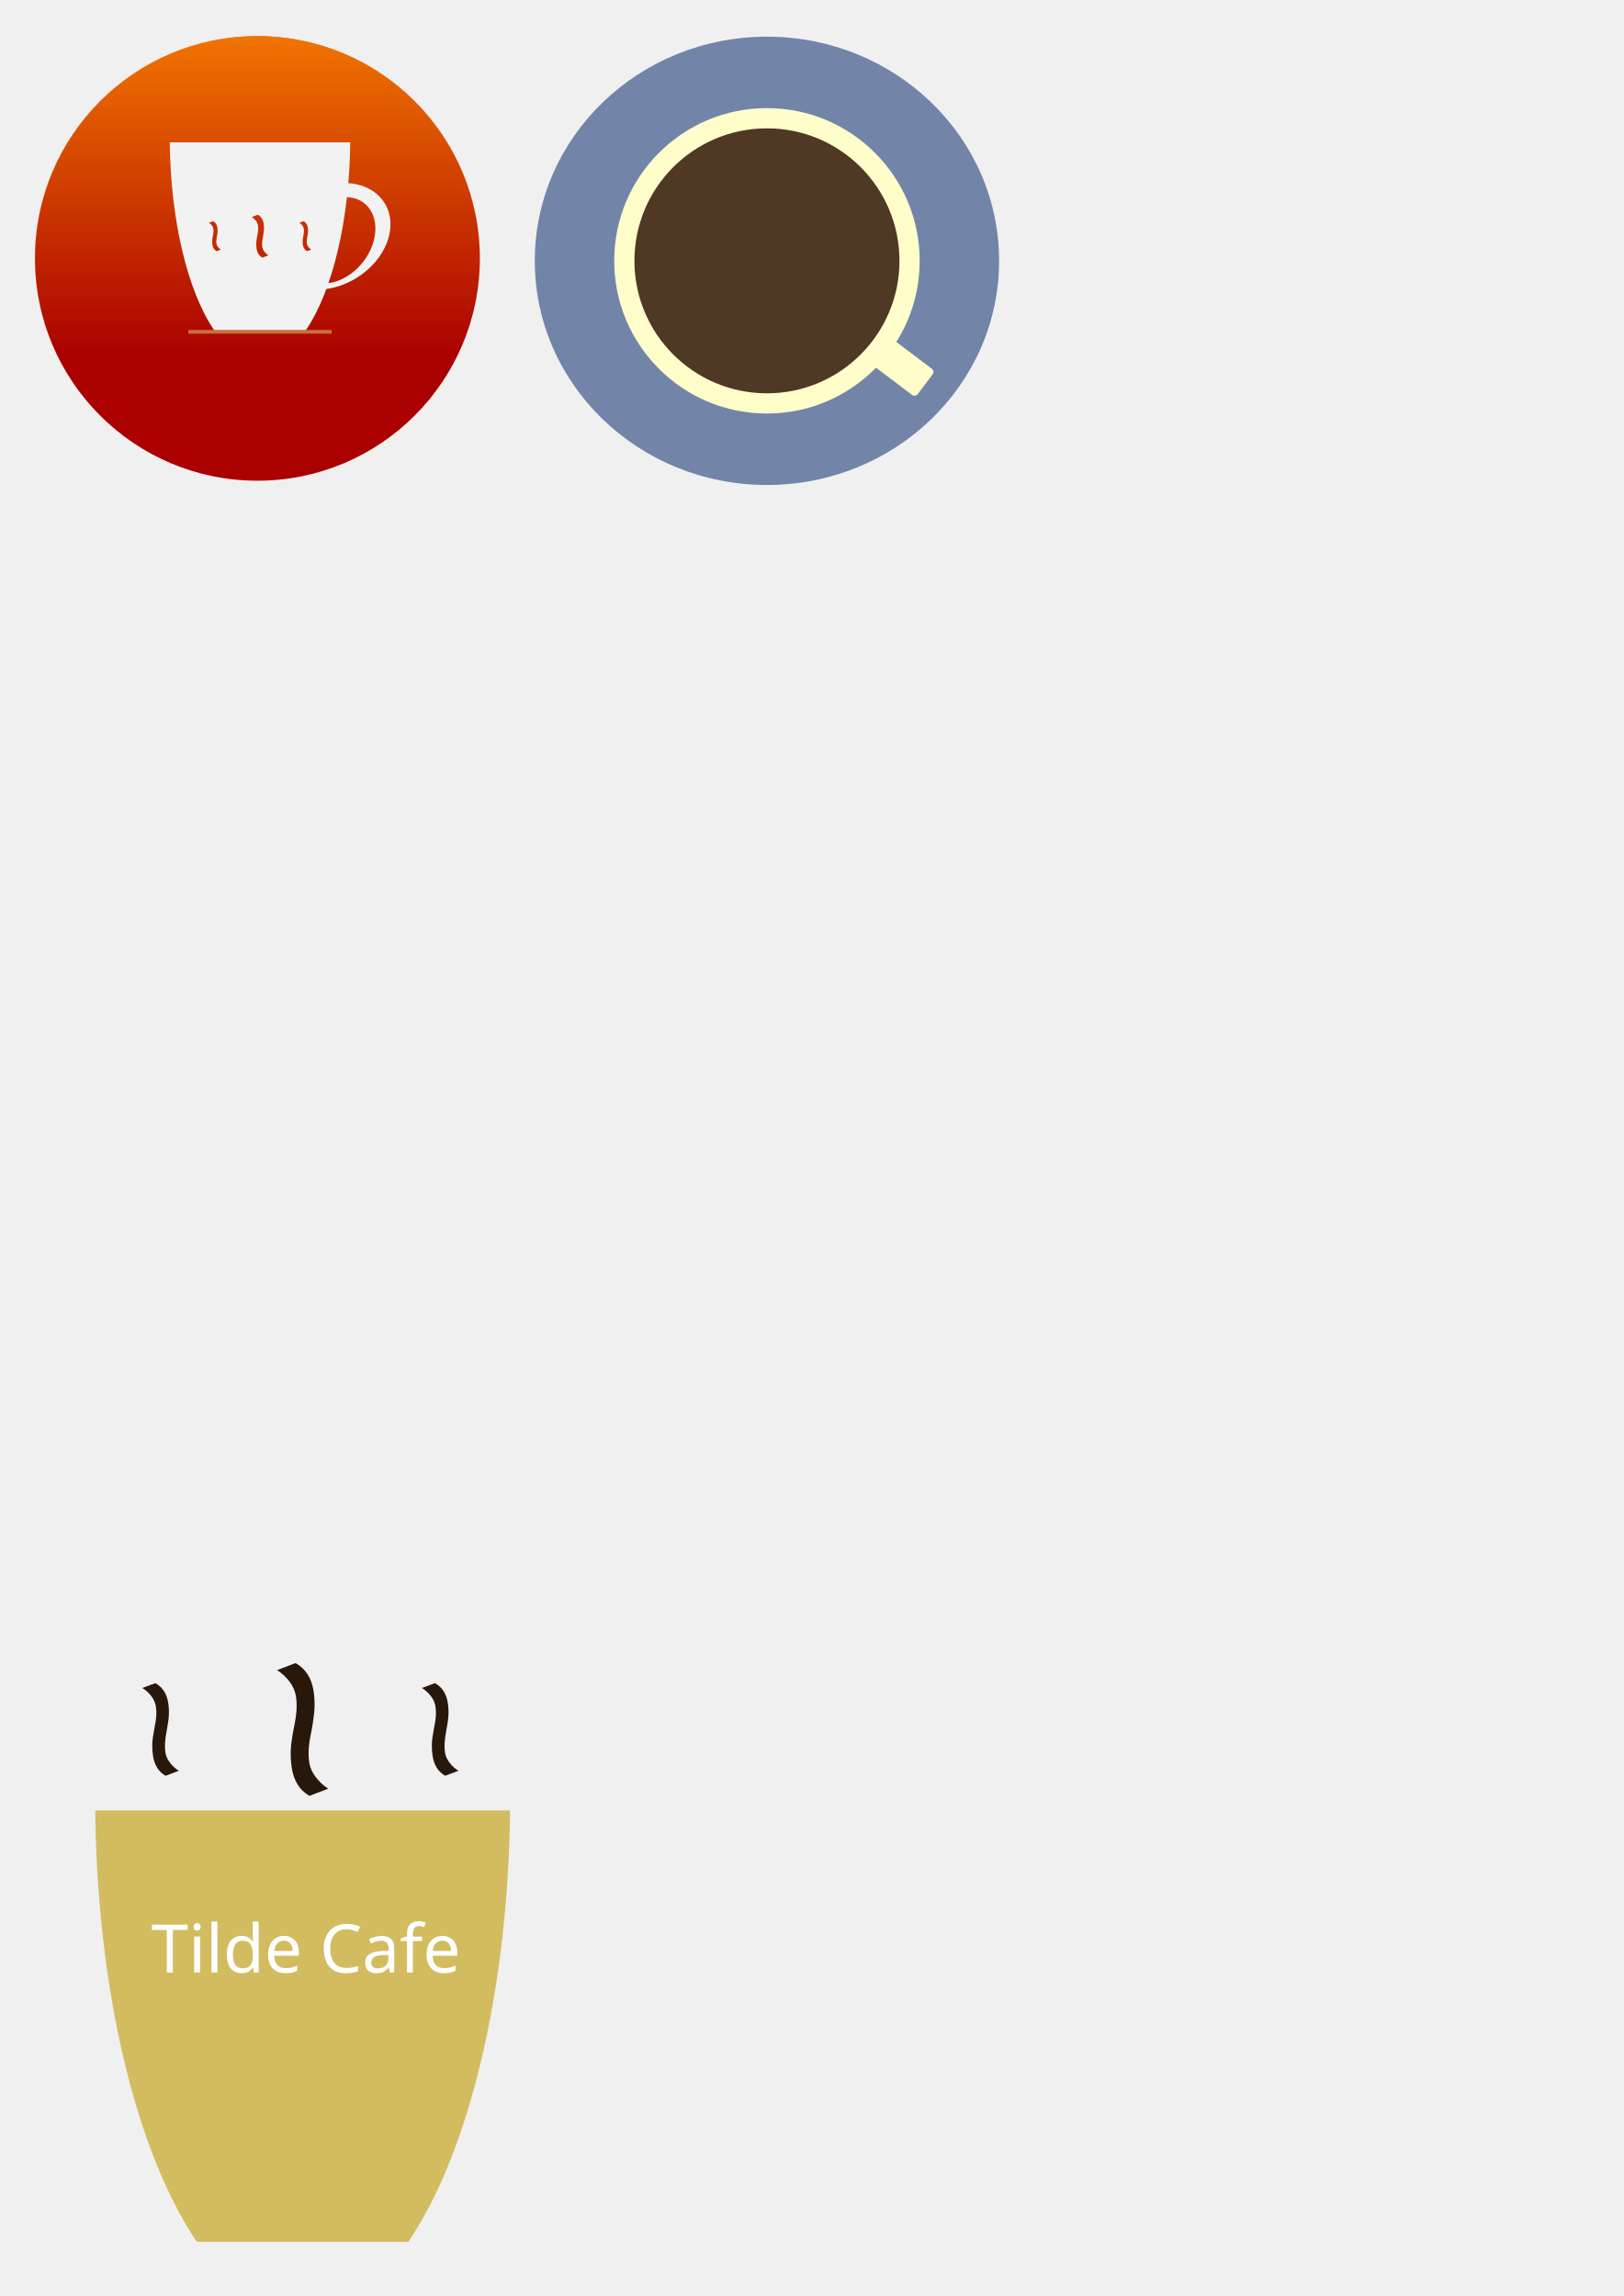
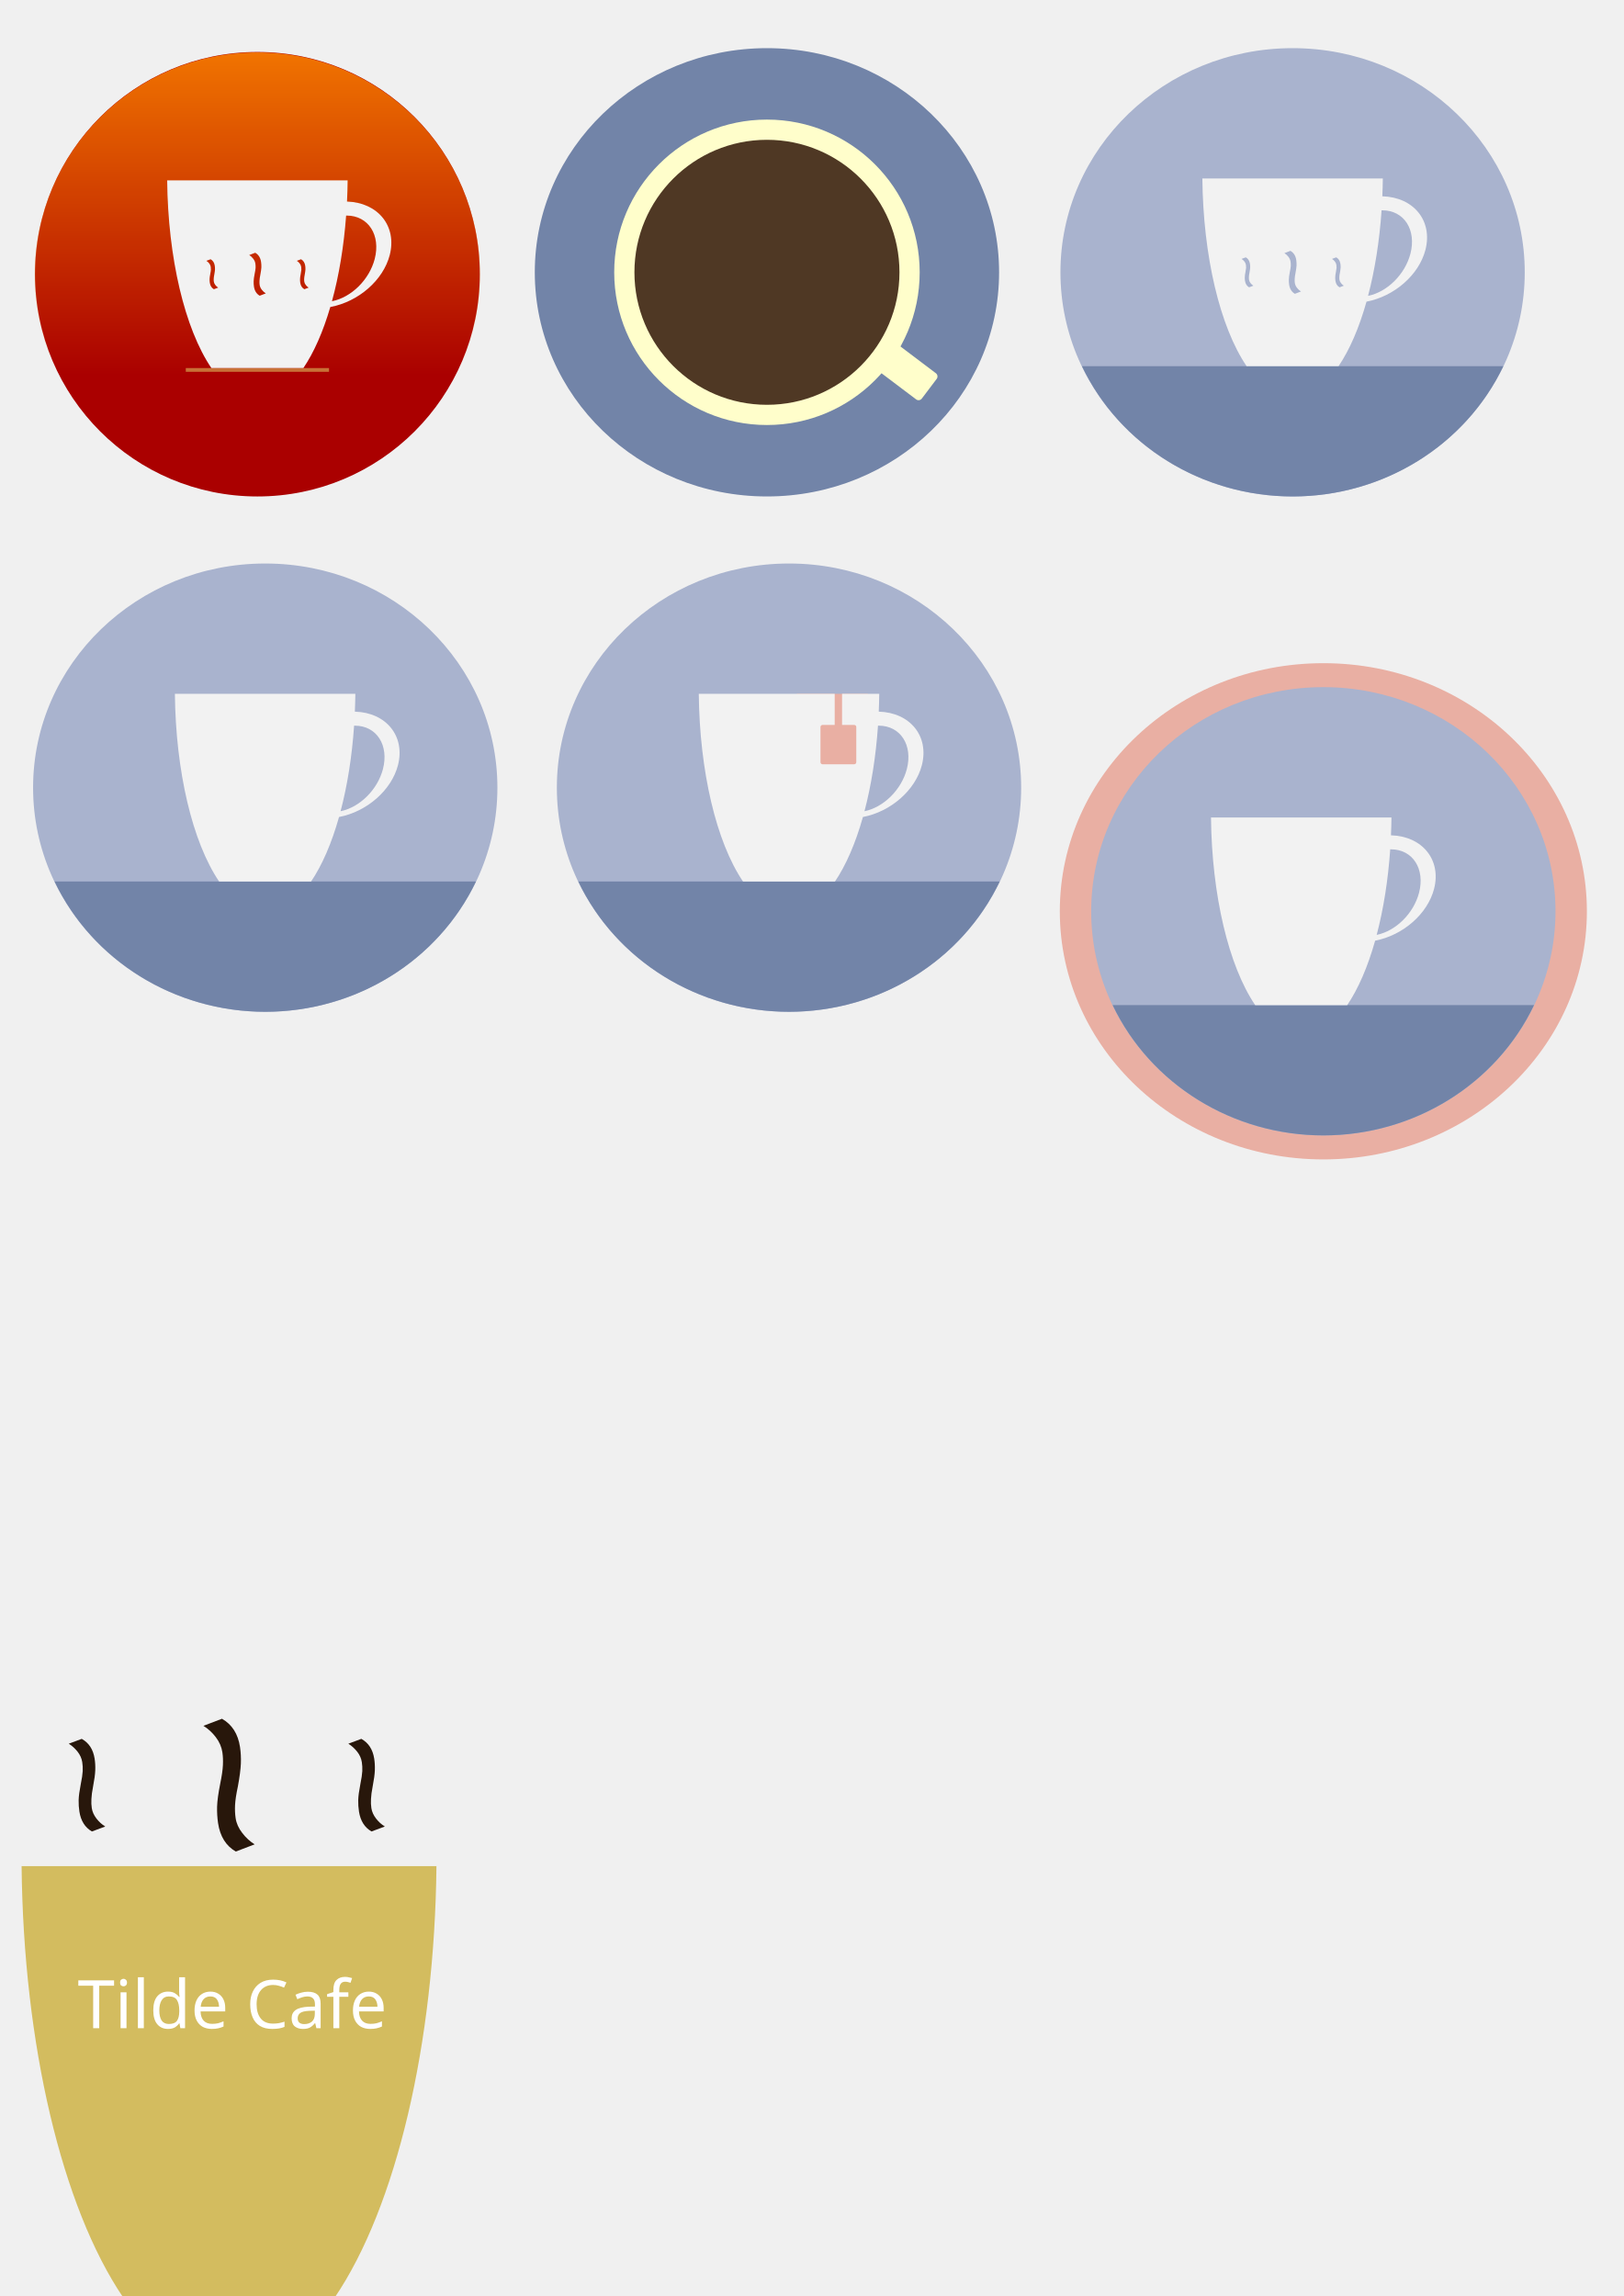
<svg xmlns="http://www.w3.org/2000/svg" xmlns:xlink="http://www.w3.org/1999/xlink" width="210mm" height="297mm" viewBox="0 0 210 297" version="1.1" id="svg5">
  <defs id="defs2">
    <linearGradient id="linearGradient2277">
      <stop style="stop-color:#ff8b00;stop-opacity:1;" offset="0" id="stop2273" />
      <stop style="stop-color:#ff8b00;stop-opacity:0;" offset="1" id="stop2275" />
    </linearGradient>
-     <linearGradient xlink:href="#linearGradient2277" id="linearGradient2279" x1="98.418" y1="130.689" x2="98.418" y2="133.043" gradientUnits="userSpaceOnUse" gradientTransform="matrix(20.20653,0,0,20.20653,-1955.227,-2642.019)" />
+     <linearGradient xlink:href="#linearGradient2277" id="linearGradient2279" x1="98.418" y1="130.689" x2="98.418" y2="133.043" gradientUnits="userSpaceOnUse" gradientTransform="matrix(20.20653,0,0,20.20653,-1955.227,-2639.902)" />
  </defs>
  <g id="layer1">
-     <ellipse style="fill:#aa0000;fill-opacity:1;fill-rule:evenodd;stroke-width:3.733" id="path31" cx="33.291" cy="33.433" rx="28.763" ry="28.748" />
-     <path id="path989" style="opacity:0.949;fill:url(#linearGradient2279);fill-opacity:1;stroke-width:5.346" d="M 33.284,4.659 A 28.809,28.809 0 0 0 4.475,33.468 a 28.809,28.809 0 0 0 3.039,12.844 H 59.055 a 28.809,28.809 0 0 0 3.039,-12.844 28.809,28.809 0 0 0 -28.809,-28.81 z" />
-     <rect style="fill:#c87137;fill-opacity:1;stroke-width:2.167" id="rect1996" width="18.524" height="0.483" x="24.367" y="42.677" />
-     <path style="fill:#f2f2f2;fill-opacity:1;stroke-width:4.634" d="m 21.959,18.411 a 11.681,29.083 0 0 0 5.719,24.278 h 11.896 a 11.681,29.083 0 0 0 5.725,-24.278 z m 11.389,9.362 c 0.421,0.24 0.672,0.635 0.755,1.184 0.033,0.217 0.046,0.449 0.041,0.696 -0.013,0.242 -0.058,0.562 -0.134,0.959 -0.066,0.32 -0.102,0.579 -0.107,0.777 -0.014,0.193 -0.008,0.375 0.018,0.545 0.033,0.217 0.124,0.423 0.274,0.619 0.151,0.196 0.324,0.355 0.52,0.476 l -0.788,0.301 c -0.413,-0.235 -0.661,-0.631 -0.745,-1.188 -0.034,-0.224 -0.047,-0.452 -0.039,-0.685 0.007,-0.24 0.051,-0.563 0.132,-0.971 0.066,-0.32 0.106,-0.576 0.119,-0.769 0.006,-0.199 -0.004,-0.379 -0.028,-0.542 -0.034,-0.224 -0.126,-0.435 -0.277,-0.631 -0.151,-0.196 -0.324,-0.355 -0.52,-0.476 z m -5.771,0.84 c 0.297,0.169 0.476,0.445 0.536,0.828 0.024,0.151 0.034,0.313 0.031,0.486 -0.009,0.169 -0.039,0.392 -0.091,0.668 -0.045,0.223 -0.07,0.403 -0.073,0.542 -0.009,0.135 -0.004,0.262 0.014,0.38 0.024,0.151 0.089,0.295 0.196,0.433 0.107,0.137 0.23,0.248 0.368,0.334 l -0.555,0.207 c -0.292,-0.165 -0.468,-0.442 -0.529,-0.831 -0.025,-0.157 -0.034,-0.316 -0.03,-0.478 0.004,-0.167 0.034,-0.392 0.09,-0.676 0.045,-0.223 0.073,-0.401 0.082,-0.536 0.003,-0.138 -0.004,-0.264 -0.022,-0.378 -0.025,-0.157 -0.09,-0.304 -0.197,-0.441 -0.107,-0.137 -0.23,-0.248 -0.368,-0.334 z m 11.698,0 c 0.297,0.169 0.476,0.445 0.536,0.828 0.024,0.151 0.034,0.313 0.031,0.486 -0.009,0.169 -0.039,0.392 -0.091,0.668 -0.045,0.223 -0.07,0.403 -0.073,0.542 -0.009,0.135 -0.004,0.262 0.014,0.38 0.024,0.151 0.089,0.295 0.196,0.433 0.107,0.137 0.23,0.248 0.368,0.334 l -0.555,0.207 c -0.292,-0.165 -0.468,-0.442 -0.529,-0.831 -0.025,-0.157 -0.034,-0.316 -0.029,-0.478 0.004,-0.167 0.034,-0.392 0.09,-0.676 0.045,-0.223 0.073,-0.401 0.082,-0.536 0.004,-0.138 -0.004,-0.264 -0.022,-0.378 -0.025,-0.157 -0.09,-0.304 -0.197,-0.441 -0.107,-0.137 -0.229,-0.248 -0.368,-0.334 z" id="path2432" />
-     <path id="circle2652" style="fill:#f2f2f2;fill-opacity:1;stroke-width:2.266" d="m 44.528,23.627 a 6.346,8.212 58.772 0 0 -0.312,0.037 l -0.5,1.932 a 4.614,6.134 38.698 0 1 1.02,-0.101 4.614,6.134 38.698 0 1 3.611,5.615 4.614,6.134 38.698 0 1 -6.507,5.559 4.614,6.134 38.698 0 1 -0.959,-0.121 l -0.236,0.911 a 6.346,8.212 58.772 0 0 0.311,0.014 6.346,8.212 58.772 0 0 9.332,-6.859 6.346,8.212 58.772 0 0 -5.756,-6.94 z" />
+     <ellipse style="fill:#aa0000;fill-opacity:1;fill-rule:evenodd;stroke-width:3.733" id="path31" cx="33.291" cy="35.472" rx="28.763" ry="28.748" />
+     <path id="path989" style="opacity:0.949;fill:url(#linearGradient2279);fill-opacity:1;stroke-width:5.346" d="M 33.284,6.775 A 28.809,28.809 0 0 0 4.475,35.585 a 28.809,28.809 0 0 0 3.039,12.844 H 59.055 a 28.809,28.809 0 0 0 3.039,-12.844 28.809,28.809 0 0 0 -28.809,-28.81 z" />
+     <rect style="fill:#c87137;fill-opacity:1;stroke-width:2.167" id="rect1996" width="18.524" height="0.483" x="24.029" y="47.611" />
+     <path id="path2432" style="fill:#f2f2f2;fill-opacity:1;stroke-width:4.634" d="M 21.621 23.332 A 11.681 29.083 0 0 0 27.34 47.611 L 39.236 47.611 A 11.681 29.083 0 0 0 42.721 39.712 A 6.346 8.212 58.772 0 0 50.403 33.004 A 6.346 8.212 58.772 0 0 44.88 26.072 A 11.681 29.083 0 0 0 44.961 23.332 L 21.621 23.332 z M 44.85 27.885 A 4.614 6.134 38.698 0 1 48.462 33.5 A 4.614 6.134 38.698 0 1 42.935 38.963 A 11.681 29.083 0 0 0 44.766 27.887 A 4.614 6.134 38.698 0 1 44.85 27.885 z M 33.01 32.695 C 33.43 32.935 33.682 33.33 33.764 33.879 C 33.797 34.096 33.811 34.328 33.805 34.575 C 33.792 34.817 33.747 35.137 33.671 35.534 C 33.605 35.853 33.57 36.113 33.564 36.311 C 33.55 36.505 33.556 36.686 33.582 36.857 C 33.614 37.073 33.706 37.28 33.856 37.476 C 34.007 37.672 34.18 37.831 34.377 37.952 L 33.589 38.252 C 33.176 38.017 32.928 37.621 32.844 37.064 C 32.81 36.84 32.797 36.612 32.805 36.38 C 32.812 36.14 32.856 35.816 32.937 35.409 C 33.003 35.09 33.043 34.833 33.056 34.64 C 33.062 34.441 33.053 34.261 33.028 34.098 C 32.995 33.874 32.903 33.664 32.752 33.468 C 32.602 33.272 32.428 33.113 32.232 32.991 L 33.01 32.695 z M 27.238 33.534 C 27.536 33.703 27.714 33.979 27.775 34.362 C 27.798 34.513 27.809 34.675 27.806 34.848 C 27.797 35.017 27.767 35.24 27.715 35.516 C 27.669 35.739 27.645 35.919 27.641 36.058 C 27.632 36.193 27.637 36.319 27.656 36.438 C 27.679 36.589 27.745 36.734 27.852 36.871 C 27.958 37.008 28.081 37.12 28.22 37.205 L 27.665 37.412 C 27.373 37.246 27.197 36.969 27.136 36.581 C 27.111 36.424 27.102 36.265 27.106 36.103 C 27.11 35.936 27.14 35.71 27.196 35.427 C 27.242 35.204 27.268 35.026 27.277 34.891 C 27.281 34.752 27.274 34.626 27.256 34.513 C 27.232 34.357 27.166 34.21 27.059 34.072 C 26.953 33.935 26.83 33.824 26.691 33.739 L 27.238 33.534 z M 38.936 33.534 C 39.234 33.703 39.412 33.979 39.473 34.362 C 39.496 34.513 39.507 34.675 39.504 34.848 C 39.495 35.017 39.465 35.24 39.413 35.516 C 39.367 35.739 39.343 35.919 39.339 36.058 C 39.33 36.193 39.335 36.319 39.354 36.438 C 39.377 36.589 39.443 36.734 39.55 36.871 C 39.656 37.008 39.779 37.12 39.918 37.205 L 39.363 37.412 C 39.071 37.246 38.895 36.969 38.834 36.581 C 38.809 36.424 38.8 36.265 38.804 36.103 C 38.808 35.936 38.838 35.71 38.894 35.427 C 38.94 35.204 38.967 35.026 38.976 34.891 C 38.979 34.752 38.972 34.626 38.954 34.513 C 38.93 34.357 38.864 34.21 38.757 34.072 C 38.651 33.935 38.528 33.824 38.389 33.739 L 38.936 33.534 z " />
    <text xml:space="preserve" style="font-style:normal;font-weight:normal;font-size:0.762px;line-height:1.25;font-family:sans-serif;fill:#ffffff;fill-opacity:1;stroke:none;stroke-width:0.019" x="-156.991" y="34.517" id="text12880" transform="matrix(-0.4739747,-0.9846623,0.6899886,-0.6763953,0,0)">
      <tspan id="tspan12878" x="-156.991" y="34.517" style="fill:#ffffff;stroke-width:0.019" />
    </text>
    <text xml:space="preserve" style="font-style:normal;font-weight:normal;font-size:0.762px;line-height:1.25;font-family:sans-serif;fill:#ffffff;fill-opacity:1;stroke:none;stroke-width:0.019" x="-157.614" y="35.429" id="text14349" transform="matrix(-0.4739747,-0.9846623,0.6899886,-0.6763953,0,0)">
      <tspan id="tspan14347" x="-157.614" y="35.429" style="fill:#ffffff;stroke-width:0.019" />
    </text>
-     <path d="m 12.315,234.185 a 26.854,66.857 0 0 0 13.147,55.81 h 27.348 a 26.854,66.857 0 0 0 13.16,-55.81 z" style="fill:#d3bc5f;fill-opacity:1;stroke-width:10.653" id="path4619" />
-     <text xml:space="preserve" style="font-style:normal;font-weight:normal;font-size:8.678px;line-height:1.25;font-family:sans-serif;fill:#000000;fill-opacity:1;stroke:none;stroke-width:0.217" x="19.556" y="255.153" id="text5766">
-       <tspan id="tspan5764" style="font-style:normal;font-variant:normal;font-weight:normal;font-stretch:normal;font-family:Ubuntu;-inkscape-font-specification:Ubuntu;fill:#ffffff;stroke-width:0.217" x="19.556" y="255.153">Tilde Cafe</tspan>
+     <path d="m 2.793,241.391 a 26.854,66.857 0 0 0 13.147,55.81 h 27.348 a 26.854,66.857 0 0 0 13.16,-55.81 z" style="fill:#d3bc5f;fill-opacity:1;stroke-width:10.652" id="path4619" />
+     <text xml:space="preserve" style="font-style:normal;font-weight:normal;font-size:8.678px;line-height:1.25;font-family:sans-serif;fill:#000000;fill-opacity:1;stroke:none;stroke-width:0.217" x="10.034" y="262.359" id="text5766">
+       <tspan id="tspan5764" style="font-style:normal;font-variant:normal;font-weight:normal;font-stretch:normal;font-family:Ubuntu;-inkscape-font-specification:Ubuntu;fill:#ffffff;stroke-width:0.217" x="10.034" y="262.359">Tilde Cafe</tspan>
    </text>
-     <text transform="matrix(-0.1566335,-1.042417,0.9072957,-0.3461546,0,0)" id="text4623" y="17.892" x="-226.338" style="font-style:normal;font-weight:normal;font-size:34.408px;line-height:1.25;font-family:sans-serif;fill:#28170b;fill-opacity:1;stroke:none;stroke-width:0.86" xml:space="preserve">
-       <tspan y="17.892" x="-226.338" style="font-style:normal;font-variant:normal;font-weight:normal;font-stretch:normal;font-family:'Noto Sans';-inkscape-font-specification:'Noto Sans';fill:#28170b;fill-opacity:1;stroke-width:0.86" id="tspan4621">~</tspan>
+     <text transform="matrix(-0.1566335,-1.042417,0.9072957,-0.3461546,0,0)" id="text4623" y="6.837" x="-229.579" style="font-style:normal;font-weight:normal;font-size:34.408px;line-height:1.25;font-family:sans-serif;fill:#28170b;fill-opacity:1;stroke:none;stroke-width:0.86" xml:space="preserve">
+       <tspan y="6.837" x="-229.579" style="font-style:normal;font-variant:normal;font-weight:normal;font-stretch:normal;font-family:'Noto Sans';-inkscape-font-specification:'Noto Sans';fill:#28170b;fill-opacity:1;stroke-width:0.86" id="tspan4621">~</tspan>
    </text>
-     <text transform="matrix(-0.1625033,-1.037274,0.9108202,-0.3398674,0,0)" id="text4627" y="-6.304" x="-217.701" style="font-style:normal;font-weight:normal;font-size:24.13px;line-height:1.25;font-family:sans-serif;fill:#28170b;fill-opacity:1;stroke:none;stroke-width:0.603" xml:space="preserve">
-       <tspan y="-6.304" x="-217.701" style="font-style:normal;font-variant:normal;font-weight:normal;font-stretch:normal;font-family:'Noto Sans';-inkscape-font-specification:'Noto Sans';fill:#28170b;fill-opacity:1;stroke-width:0.603" id="tspan4625">~</tspan>
+     <text transform="matrix(-0.1625033,-1.037274,0.9108202,-0.3398674,0,0)" id="text4627" y="-17.352" x="-221.028" style="font-style:normal;font-weight:normal;font-size:24.13px;line-height:1.25;font-family:sans-serif;fill:#28170b;fill-opacity:1;stroke:none;stroke-width:0.603" xml:space="preserve">
+       <tspan y="-17.352" x="-221.028" style="font-style:normal;font-variant:normal;font-weight:normal;font-stretch:normal;font-family:'Noto Sans';-inkscape-font-specification:'Noto Sans';fill:#28170b;fill-opacity:1;stroke-width:0.603" id="tspan4625">~</tspan>
    </text>
-     <text transform="matrix(-0.1625033,-1.037274,0.9108202,-0.3398674,0,0)" id="text4631" y="31.201" x="-229.99" style="font-style:normal;font-weight:normal;font-size:24.13px;line-height:1.25;font-family:sans-serif;fill:#28170b;fill-opacity:1;stroke:none;stroke-width:0.603" xml:space="preserve">
-       <tspan y="31.201" x="-229.99" style="font-style:normal;font-variant:normal;font-weight:normal;font-stretch:normal;font-family:'Noto Sans';-inkscape-font-specification:'Noto Sans';fill:#28170b;fill-opacity:1;stroke-width:0.603" id="tspan4629">~</tspan>
+     <text transform="matrix(-0.1625033,-1.037274,0.9108202,-0.3398674,0,0)" id="text4631" y="20.153" x="-233.317" style="font-style:normal;font-weight:normal;font-size:24.13px;line-height:1.25;font-family:sans-serif;fill:#28170b;fill-opacity:1;stroke:none;stroke-width:0.603" xml:space="preserve">
+       <tspan y="20.153" x="-233.317" style="font-style:normal;font-variant:normal;font-weight:normal;font-stretch:normal;font-family:'Noto Sans';-inkscape-font-specification:'Noto Sans';fill:#28170b;fill-opacity:1;stroke-width:0.603" id="tspan4629">~</tspan>
    </text>
-     <ellipse style="fill:#7284a8;fill-opacity:1;stroke-width:0.497" id="path403" cx="99.192" cy="33.739" rx="30.025" ry="28.995" />
-     <circle style="fill:#fffecb;fill-opacity:1;fill-rule:evenodd;stroke-width:0.191" id="path51" cx="99.192" cy="33.739" r="19.754" />
-     <circle style="fill:#4f3824;fill-opacity:1;stroke-width:0.215" id="path97" cx="99.192" cy="33.739" r="17.139" />
-     <path style="fill:#fffecb;fill-opacity:1;stroke-width:0.265" id="rect1440" width="4.24" height="8.179" x="30.332" y="117.254" d="m 30.861,117.254 h 3.182 l 0.083,0.007 0.081,0.019 0.077,0.032 0.071,0.043 0.063,0.054 0.054,0.063 0.043,0.071 0.032,0.077 0.019,0.081 0.006,0.083 v 7.121 l -0.006,0.083 -0.019,0.081 -0.032,0.077 -0.043,0.071 -0.054,0.063 -0.063,0.054 -0.071,0.043 -0.077,0.032 -0.081,0.019 -0.083,0.007 h -3.182 l -0.083,-0.007 -0.081,-0.019 -0.077,-0.032 -0.071,-0.043 -0.063,-0.054 -0.054,-0.063 -0.043,-0.071 -0.032,-0.077 -0.019,-0.081 -0.006,-0.083 v -7.121 l 0.006,-0.083 0.019,-0.081 0.032,-0.077 0.043,-0.071 0.054,-0.063 0.063,-0.054 0.071,-0.043 0.077,-0.032 0.081,-0.019 z" transform="rotate(-52.93675)" />
+     <ellipse style="fill:#7284a8;fill-opacity:1;stroke-width:0.497" id="path403" cx="99.192" cy="35.224" rx="30.025" ry="28.995" />
+     <circle style="fill:#fffecb;fill-opacity:1;fill-rule:evenodd;stroke-width:0.191" id="path51" cx="99.192" cy="35.224" r="19.754" />
+     <circle style="fill:#4f3824;fill-opacity:1;stroke-width:0.215" id="path97" cx="99.192" cy="35.224" r="17.139" />
+     <path style="fill:#fffecb;fill-opacity:1;stroke-width:0.265" id="rect1440" width="4.24" height="8.179" x="30.186" y="118.028" d="m 30.715,118.028 h 3.182 l 0.083,0.007 0.081,0.019 0.077,0.032 0.071,0.043 0.063,0.054 0.054,0.063 0.043,0.071 0.032,0.077 0.019,0.081 0.006,0.083 v 7.121 l -0.006,0.083 -0.019,0.081 -0.032,0.077 -0.043,0.071 -0.054,0.063 -0.063,0.054 -0.071,0.043 -0.077,0.032 -0.081,0.019 -0.083,0.007 h -3.182 l -0.083,-0.007 -0.081,-0.019 -0.077,-0.032 -0.071,-0.043 -0.063,-0.054 -0.054,-0.063 -0.043,-0.071 -0.032,-0.077 -0.019,-0.081 -0.006,-0.083 v -7.121 l 0.006,-0.083 0.019,-0.081 0.032,-0.077 0.043,-0.071 0.054,-0.063 0.063,-0.054 0.071,-0.043 0.077,-0.032 0.081,-0.019 z" transform="rotate(-52.93675)" />
+     <ellipse style="fill:#a9b3ce;fill-opacity:1;stroke-width:0.497" id="path403-3-3-6" cx="34.305" cy="101.888" rx="30.025" ry="28.995" />
+     <path id="path403-3-3" style="fill:#7284a8;fill-opacity:1;stroke-width:0.497" d="m 7.059,114.027 a 30.025,28.995 0 0 0 27.25,16.853 30.025,28.995 0 0 0 27.25,-16.853 z" />
+     <path id="path2432-6" style="fill:#f2f2f2;fill-opacity:1;stroke-width:4.634" d="m 22.619,89.748 a 11.681,29.083 0 0 0 5.719,24.278 h 11.896 a 11.681,29.083 0 0 0 3.614,-8.342 6.346,8.212 58.772 0 0 7.621,-6.696 6.346,8.212 58.772 0 0 -5.574,-6.933 11.681,29.083 0 0 0 0.064,-2.306 z m 23.298,4.121 a 4.614,6.134 38.698 0 1 3.611,5.615 4.614,6.134 38.698 0 1 -5.479,5.453 11.681,29.083 0 0 0 1.748,-11.065 4.614,6.134 38.698 0 1 0.119,-0.003 z" />
+     <ellipse style="fill:#a9b3ce;fill-opacity:1;stroke-width:0.497" id="path403-3-3-6-2" cx="167.176" cy="35.224" rx="30.025" ry="28.995" />
+     <path id="path403-3-3-9" style="fill:#7284a8;fill-opacity:1;stroke-width:0.497" d="m 139.932,47.366 a 30.025,28.995 0 0 0 27.25,16.853 30.025,28.995 0 0 0 27.25,-16.853 z" />
+     <path id="path2432-6-1" style="fill:#f2f2f2;fill-opacity:1;stroke-width:4.634" d="M 155.506 23.085 A 11.681 29.083 0 0 0 161.225 47.364 L 173.122 47.364 A 11.681 29.083 0 0 0 176.735 39.021 A 6.346 8.212 58.772 0 0 184.356 32.326 A 6.346 8.212 58.772 0 0 178.782 25.392 A 11.681 29.083 0 0 0 178.846 23.085 L 155.506 23.085 z M 178.805 27.206 A 4.614 6.134 38.698 0 1 182.416 32.821 A 4.614 6.134 38.698 0 1 176.936 38.275 A 11.681 29.083 0 0 0 178.685 27.209 A 4.614 6.134 38.698 0 1 178.805 27.206 z M 166.895 32.447 C 167.316 32.687 167.567 33.082 167.65 33.632 C 167.682 33.848 167.696 34.081 167.691 34.328 C 167.677 34.57 167.632 34.89 167.557 35.287 C 167.491 35.606 167.455 35.865 167.449 36.064 C 167.436 36.257 167.441 36.439 167.467 36.61 C 167.5 36.826 167.591 37.033 167.742 37.229 C 167.892 37.425 168.066 37.583 168.262 37.705 L 167.474 38.005 C 167.061 37.77 166.813 37.374 166.729 36.817 C 166.696 36.593 166.683 36.365 166.691 36.133 C 166.698 35.893 166.741 35.569 166.822 35.162 C 166.888 34.843 166.928 34.586 166.942 34.393 C 166.948 34.194 166.938 34.014 166.914 33.851 C 166.88 33.627 166.788 33.416 166.637 33.22 C 166.487 33.024 166.314 32.866 166.118 32.744 L 166.895 32.447 z M 161.124 33.287 C 161.421 33.456 161.6 33.732 161.66 34.115 C 161.684 34.266 161.694 34.428 161.691 34.601 C 161.682 34.77 161.652 34.993 161.6 35.269 C 161.555 35.492 161.53 35.672 161.527 35.811 C 161.518 35.946 161.523 36.072 161.541 36.191 C 161.565 36.342 161.63 36.486 161.737 36.624 C 161.844 36.761 161.967 36.872 162.105 36.957 L 161.551 37.165 C 161.259 36.999 161.083 36.722 161.022 36.334 C 160.997 36.177 160.987 36.017 160.992 35.856 C 160.996 35.689 161.026 35.463 161.082 35.18 C 161.127 34.957 161.154 34.778 161.163 34.643 C 161.166 34.505 161.159 34.379 161.142 34.266 C 161.117 34.11 161.052 33.963 160.945 33.825 C 160.838 33.688 160.715 33.577 160.576 33.491 L 161.124 33.287 z M 172.821 33.287 C 173.119 33.456 173.298 33.732 173.358 34.115 C 173.382 34.266 173.392 34.428 173.389 34.601 C 173.38 34.77 173.35 34.993 173.298 35.269 C 173.253 35.492 173.228 35.672 173.225 35.811 C 173.216 35.946 173.221 36.072 173.239 36.191 C 173.263 36.342 173.328 36.486 173.435 36.624 C 173.542 36.761 173.665 36.872 173.803 36.957 L 173.248 37.165 C 172.957 36.999 172.78 36.722 172.719 36.334 C 172.695 36.177 172.685 36.017 172.69 35.856 C 172.694 35.689 172.724 35.463 172.78 35.18 C 172.825 34.957 172.852 34.778 172.861 34.643 C 172.865 34.505 172.857 34.379 172.84 34.266 C 172.815 34.11 172.75 33.963 172.643 33.825 C 172.536 33.688 172.413 33.577 172.274 33.491 L 172.821 33.287 z " />
+     <ellipse style="fill:#a9b3ce;fill-opacity:1;stroke-width:0.497" id="path403-3-3-6-7" cx="102.046" cy="101.888" rx="30.025" ry="28.995" />
+     <path id="path403-3-3-0" style="fill:#7284a8;fill-opacity:1;stroke-width:0.497" d="m 74.794,114.026 a 30.025,28.995 0 0 0 27.25,16.853 30.025,28.995 0 0 0 27.25,-16.853 z" />
+     <rect style="fill:#e9afa3;fill-opacity:1;stroke-width:0.194" id="rect18911" width="9.205" height="12.163" x="103.048" y="89.749" />
+     <path id="path2432-6-9" style="fill:#f2f2f2;fill-opacity:1;stroke-width:4.634" d="m 90.376,89.748 a 11.681,29.083 0 0 0 5.719,24.278 h 11.896 a 11.681,29.083 0 0 0 3.614,-8.342 6.346,8.212 58.772 0 0 7.621,-6.696 6.346,8.212 58.772 0 0 -5.574,-6.933 11.681,29.083 0 0 0 0.064,-2.306 h -4.808 v 4.026 h 1.573 a 0.265,0.265 0 0 1 0.265,0.265 v 4.557 a 0.265,0.265 0 0 1 -0.265,0.265 h -4.099 a 0.265,0.265 0 0 1 -0.265,-0.265 v -4.557 a 0.265,0.265 0 0 1 0.265,-0.265 h 1.573 V 89.748 Z m 23.298,4.121 a 4.614,6.134 38.698 0 1 3.611,5.615 4.614,6.134 38.698 0 1 -5.479,5.453 11.681,29.083 0 0 0 1.748,-11.065 4.614,6.134 38.698 0 1 0.119,-0.003 z" />
+     <ellipse style="fill:#e9afa3;fill-opacity:1;stroke-width:0.557" id="path403-3-3-6-26-7" cx="171.153" cy="117.881" rx="34.084" ry="32.095" />
+     <ellipse style="fill:#a9b3ce;fill-opacity:1;stroke-width:0.497" id="path403-3-3-6-26" cx="171.153" cy="117.881" rx="30.025" ry="28.995" />
+     <path id="path403-3-3-1" style="fill:#7284a8;fill-opacity:1;stroke-width:0.497" d="m 143.903,130.018 a 30.025,28.995 0 0 0 27.25,16.853 30.025,28.995 0 0 0 27.25,-16.853 z" />
+     <path id="path2432-6-8" style="fill:#f2f2f2;fill-opacity:1;stroke-width:4.634" d="m 156.623,105.745 a 11.681,29.083 0 0 0 5.719,24.278 h 11.896 a 11.681,29.083 0 0 0 3.614,-8.342 6.346,8.212 58.772 0 0 7.621,-6.696 6.346,8.212 58.772 0 0 -5.574,-6.933 11.681,29.083 0 0 0 0.064,-2.306 z m 23.298,4.121 a 4.614,6.134 38.698 0 1 3.611,5.615 4.614,6.134 38.698 0 1 -5.479,5.453 11.681,29.083 0 0 0 1.748,-11.065 4.614,6.134 38.698 0 1 0.119,-0.003 z" />
  </g>
</svg>
